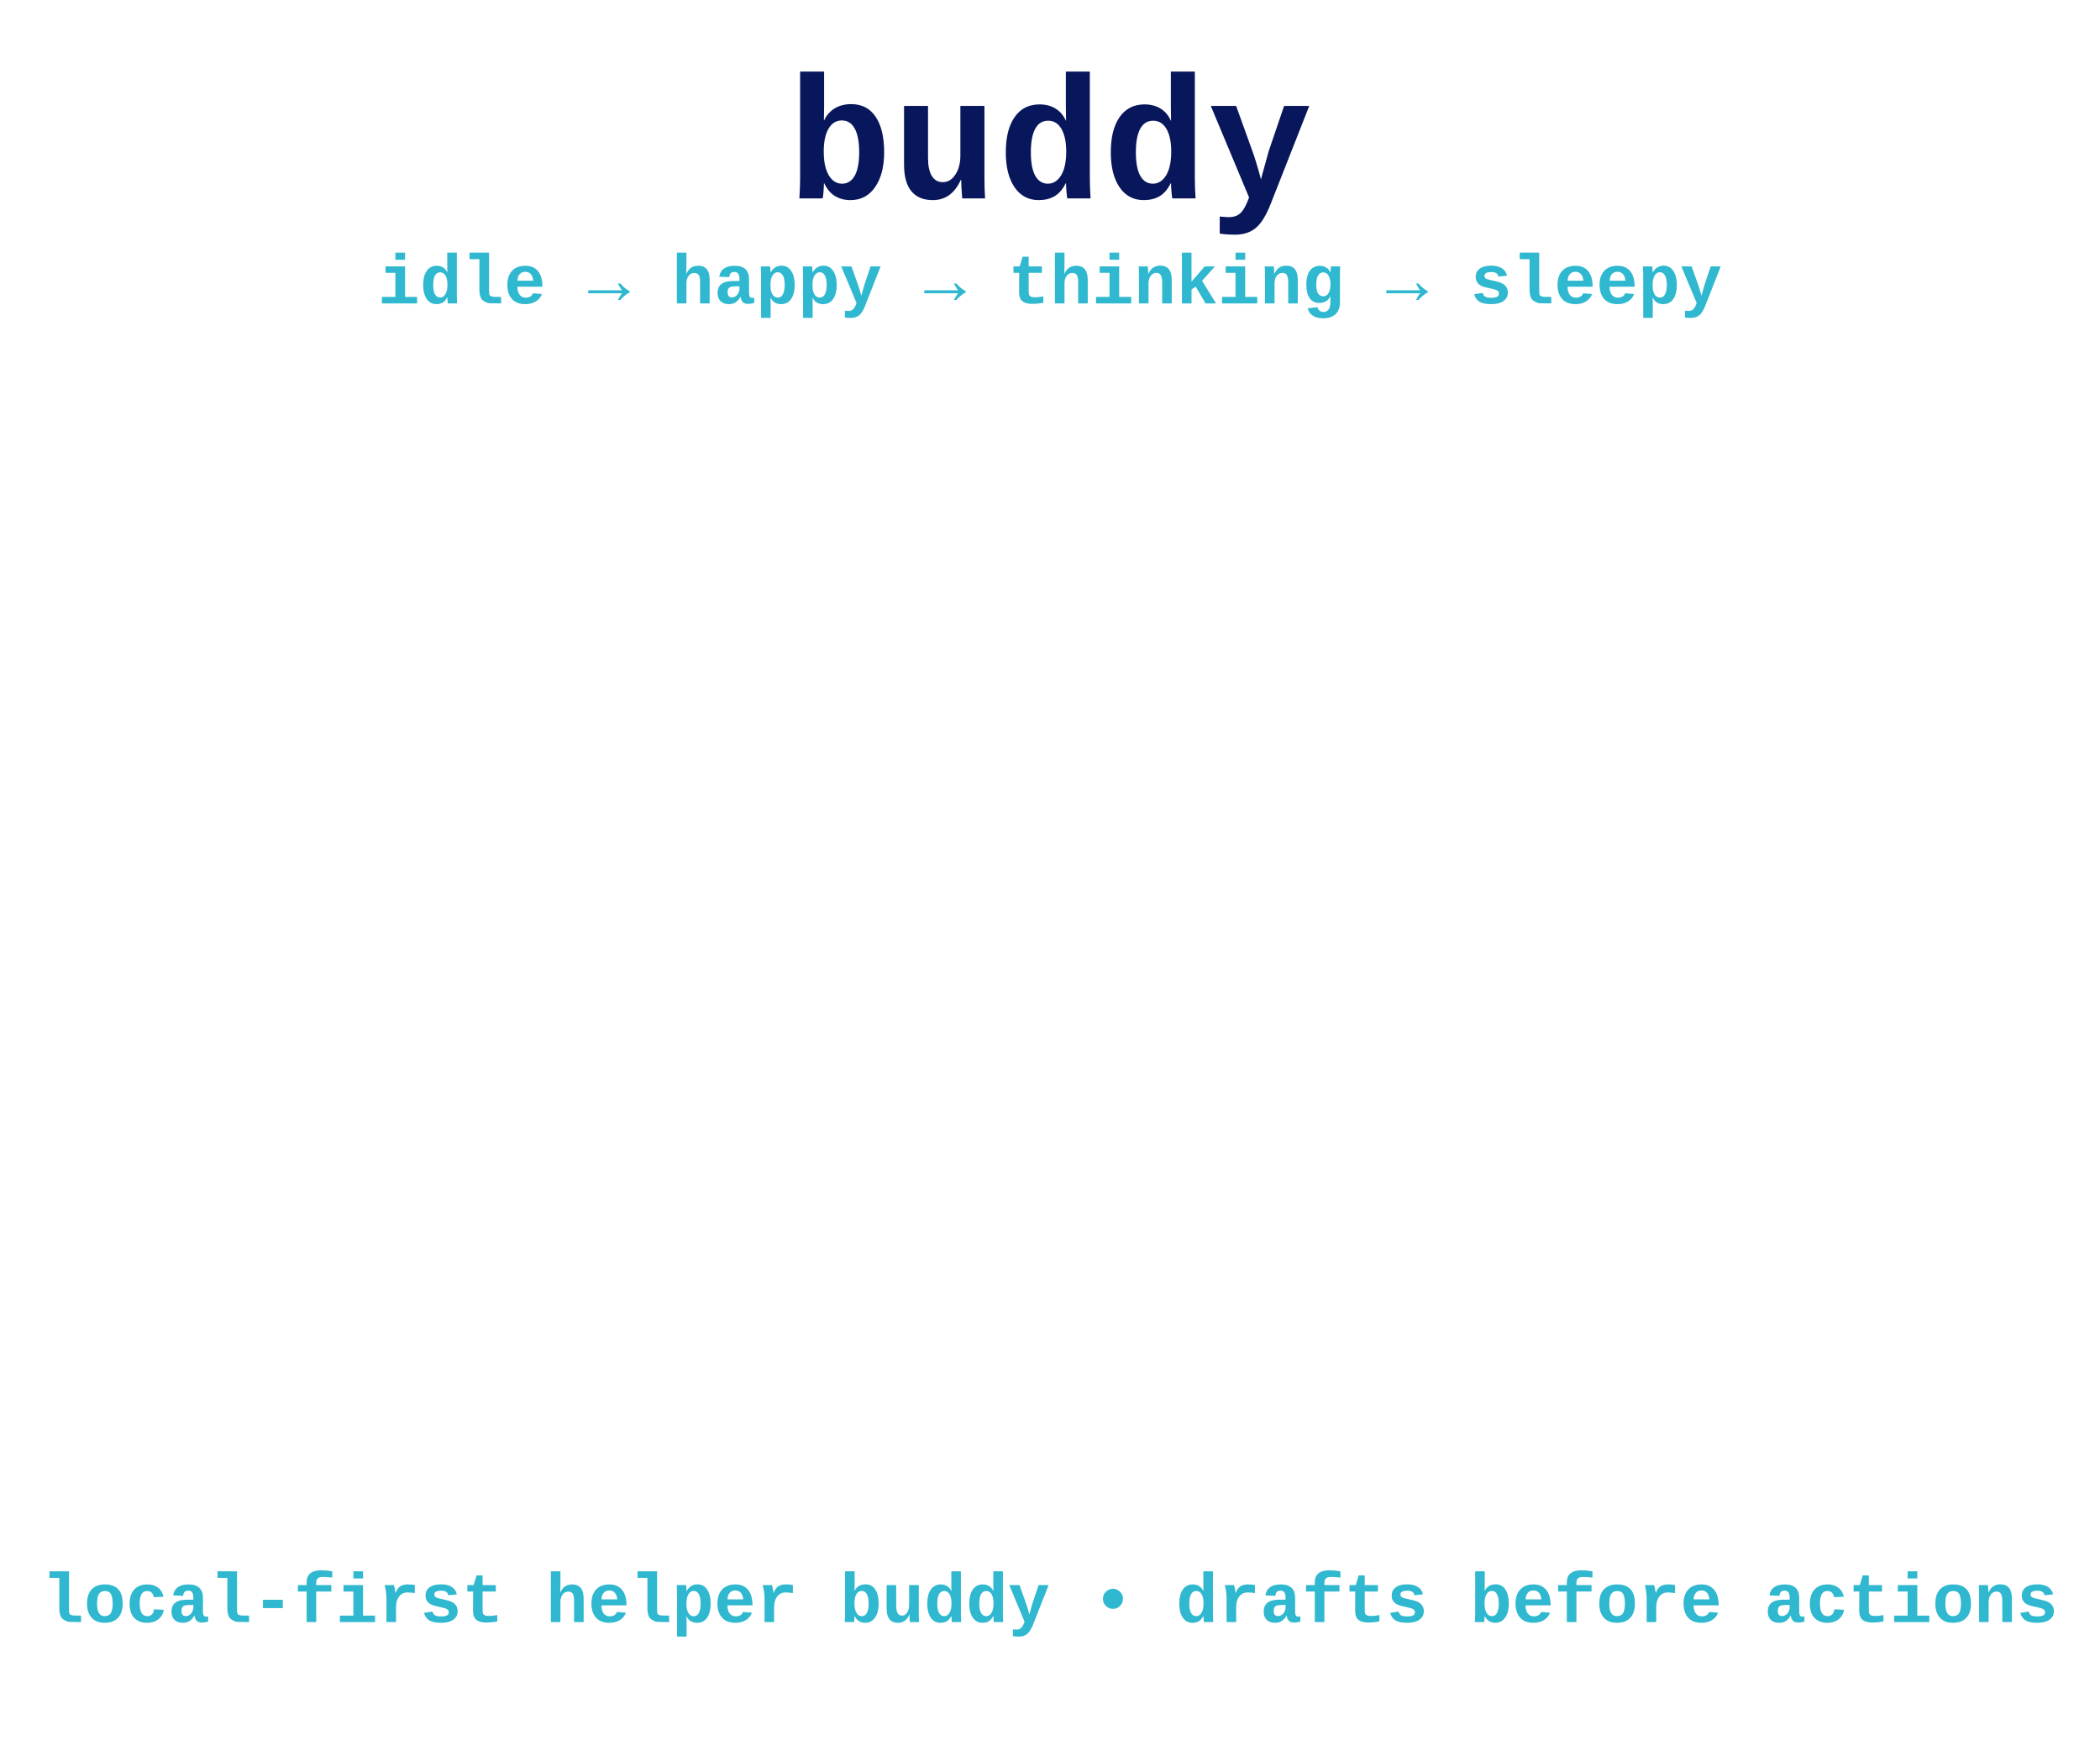
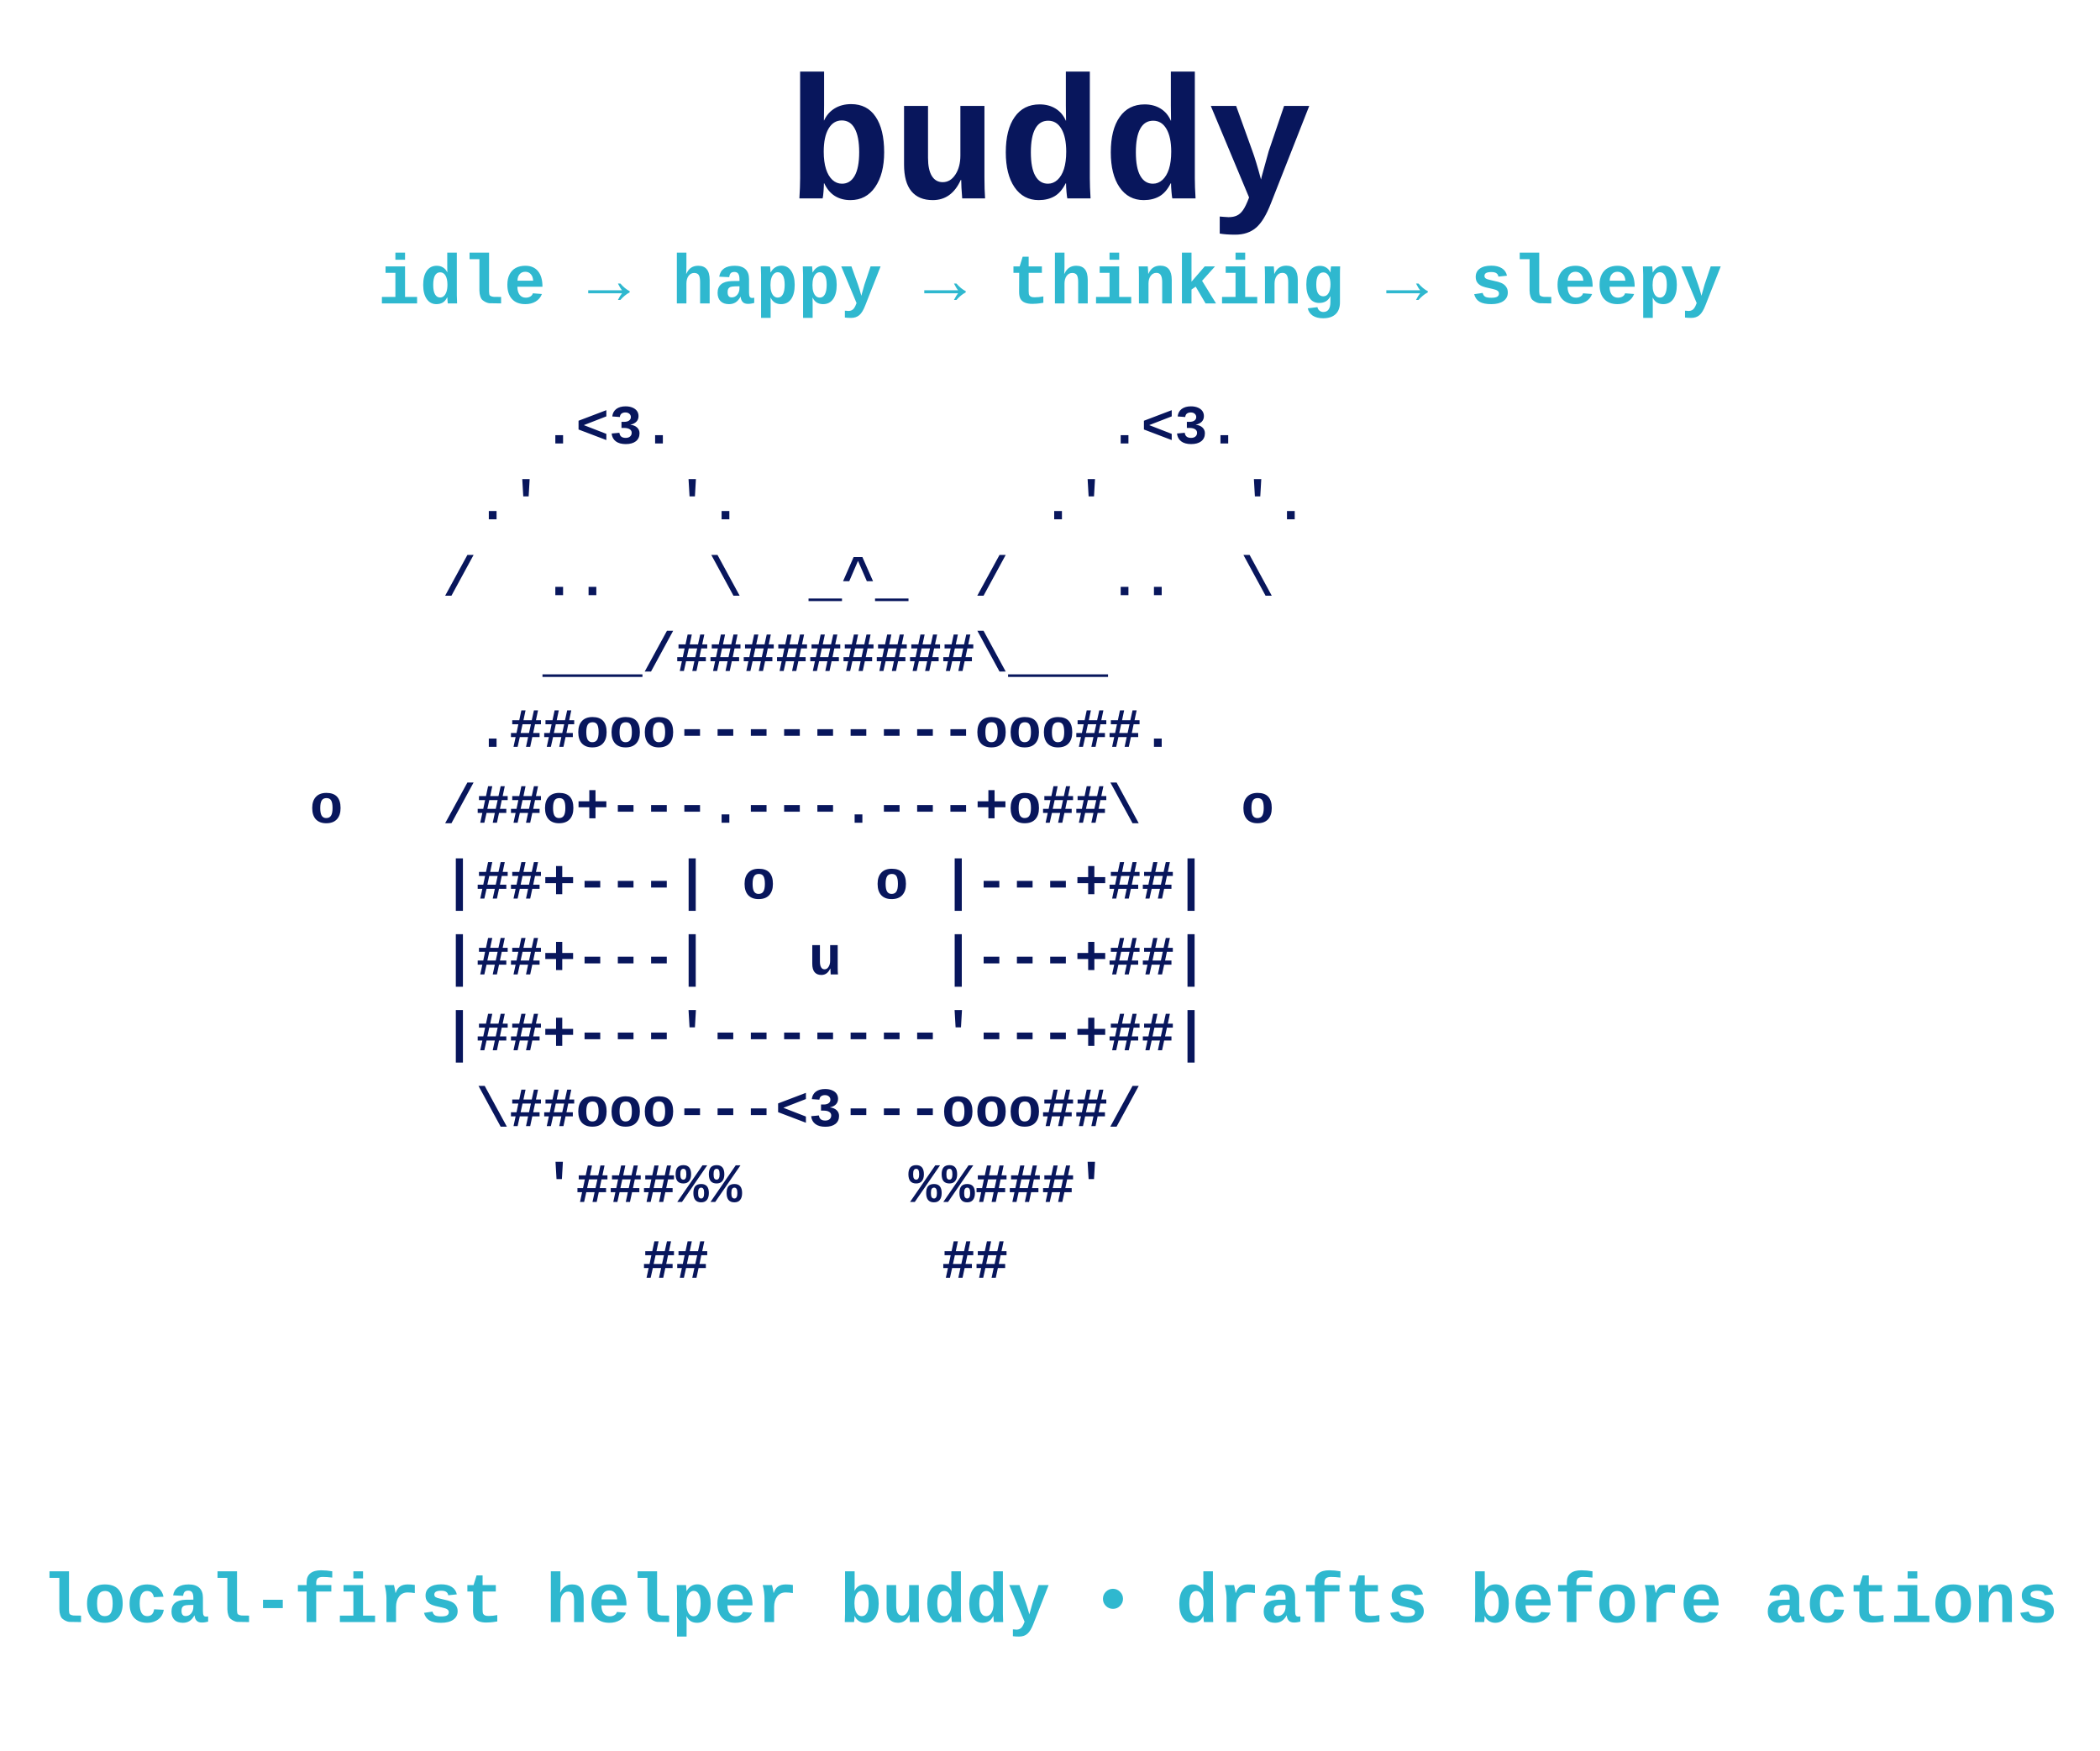
<svg xmlns="http://www.w3.org/2000/svg" viewBox="0 0 360 300" role="img" aria-labelledby="title desc" style="background:transparent;image-rendering:pixelated;text-rendering:geometricPrecision">
  <style>
  .label,.caption,.ascii{font-family:ui-monospace,SFMono-Regular,Menlo,Consolas,"Liberation Mono",monospace;font-weight:800;letter-spacing:0}
  .label{font-size:30px;fill:#08165c}
  .caption{font-size:12px;fill:#2fb8cf}
  .ascii{font-size:9.5px;white-space:pre;fill:#08165c}
-   .bob{animation:bob 2.4s ease-in-out infinite}
-   .frame{opacity:0;animation-duration:4.8s;animation-iteration-count:infinite;animation-timing-function:steps(1,end)}
-   .idle{animation-name:idleFrame}
-   .happy{animation-name:happyFrame}
-   .thinking{animation-name:thinkingFrame}
-   .sleepy{animation-name:sleepyFrame}
-   @keyframes bob{0%,100%{transform:translateY(0)}50%{transform:translateY(-4px)}}
-   @keyframes idleFrame{0%,24.99%{opacity:1}25%,100%{opacity:0}}
-   @keyframes happyFrame{0%,24.99%{opacity:0}25%,49.99%{opacity:1}50%,100%{opacity:0}}
-   @keyframes thinkingFrame{0%,49.99%{opacity:0}50%,74.99%{opacity:1}75%,100%{opacity:0}}
-   @keyframes sleepyFrame{0%,74.99%{opacity:0}75%,99.99%{opacity:1}100%{opacity:0}}
-   @media (prefers-reduced-motion:reduce){.bob,.frame{animation:none}.idle{opacity:1}}
  @media (prefers-color-scheme:dark){.label,.ascii{fill:#cffff2}.caption{fill:#8ee9df}}
</style>
  <text class="label" x="180" y="34" text-anchor="middle">buddy</text>
  <text class="caption" x="180" y="52" text-anchor="middle">idle → happy → thinking → sleepy</text>
-   <g class="bob">
-     <g class="frame idle" aria-label="idle Buddy frame">
+   <g>
+     <animateTransform attributeName="transform" type="translate" values="0 0;0 -4;0 0" dur="2.4s" repeatCount="indefinite" />
+     <g opacity="1" aria-label="idle Buddy frame">
+       <animate attributeName="opacity" calcMode="discrete" dur="4.8s" repeatCount="indefinite" values="1;0;0;0" keyTimes="0;0.25;0.5;0.75" />
      <text class="ascii" x="36" y="76" xml:space="preserve">
        <tspan x="36">          .&lt;3.             .&lt;3.</tspan>
        <tspan x="36" dy="13">        .'    '.         .'    '.</tspan>
        <tspan x="36" dy="13">       /  ..   \  _^_  /   ..  \</tspan>
        <tspan x="36" dy="13">          ___/#########\___</tspan>
        <tspan x="36" dy="13">        .##ooo---------ooo##.</tspan>
        <tspan x="36" dy="13">   o   /##o+---.---.---+o##\   o</tspan>
        <tspan x="36" dy="13">       |##+---| o   o |---+##|</tspan>
        <tspan x="36" dy="13">       |##+---|   u   |---+##|</tspan>
        <tspan x="36" dy="13">       |##+---'-------'---+##|</tspan>
        <tspan x="36" dy="13">        \##ooo---&lt;3---ooo##/</tspan>
        <tspan x="36" dy="13">          '###%%     %%###'</tspan>
        <tspan x="36" dy="13">             ##       ##</tspan>
      </text>
    </g>
-     <g class="frame happy" aria-label="happy Buddy frame">
+     <g opacity="0" aria-label="happy Buddy frame">
+       <animate attributeName="opacity" calcMode="discrete" dur="4.8s" repeatCount="indefinite" values="0;1;0;0" keyTimes="0;0.25;0.5;0.75" />
      <text class="ascii" x="36" y="76" xml:space="preserve">
        <tspan x="36">        \&lt;3/             \&lt;3/</tspan>
        <tspan x="36" dy="13">        .' '.           .' '.</tspan>
        <tspan x="36" dy="13">       /  ** \  _^_    / **  \</tspan>
        <tspan x="36" dy="13">          ___/#########\___</tspan>
        <tspan x="36" dy="13">       *.##ooo---------ooo##.*</tspan>
        <tspan x="36" dy="13">  \o/ /##o+---.---.---+o##\ \o/</tspan>
        <tspan x="36" dy="13">       |##+---| ^   ^ |---+##|</tspan>
        <tspan x="36" dy="13">       |##+---| \___/ |---+##|</tspan>
        <tspan x="36" dy="13">       |##+---'-------'---+##|</tspan>
        <tspan x="36" dy="13">        \##ooo---&lt;3---ooo##/</tspan>
        <tspan x="36" dy="13">          '###%%     %%###'</tspan>
        <tspan x="36" dy="13">             ##       ##</tspan>
      </text>
    </g>
-     <g class="frame thinking" aria-label="thinking Buddy frame">
+     <g opacity="0" aria-label="thinking Buddy frame">
+       <animate attributeName="opacity" calcMode="discrete" dur="4.8s" repeatCount="indefinite" values="0;0;1;0" keyTimes="0;0.25;0.5;0.75" />
      <text class="ascii" x="36" y="76" xml:space="preserve">
        <tspan x="36">          .&lt;3.             .&lt;3.   ?</tspan>
        <tspan x="36" dy="13">        .'    '.         .'    '.</tspan>
        <tspan x="36" dy="13">       /  ..   \  _^_  /   ..  \</tspan>
        <tspan x="36" dy="13">          ___/#########\___     ?</tspan>
        <tspan x="36" dy="13">        .##ooo---------ooo##.</tspan>
        <tspan x="36" dy="13">   o   /##o+---.---.---+o##\</tspan>
        <tspan x="36" dy="13">       |##+---| o   o |---+##|</tspan>
        <tspan x="36" dy="13">       |##+---|   -   |---+##|  ...</tspan>
        <tspan x="36" dy="13">       |##+---'-------'---+##|</tspan>
        <tspan x="36" dy="13">        \##ooo---&lt;3---ooo##/</tspan>
        <tspan x="36" dy="13">          '###%%     %%###'</tspan>
        <tspan x="36" dy="13">             ##       ##</tspan>
      </text>
    </g>
-     <g class="frame sleepy" aria-label="sleepy Buddy frame">
+     <g opacity="0" aria-label="sleepy Buddy frame">
+       <animate attributeName="opacity" calcMode="discrete" dur="4.8s" repeatCount="indefinite" values="0;0;0;1" keyTimes="0;0.25;0.5;0.75" />
      <text class="ascii" x="36" y="76" xml:space="preserve">
        <tspan x="36">          .&lt;3.             .&lt;3.</tspan>
        <tspan x="36" dy="13">        .'    '.         .'    '.</tspan>
        <tspan x="36" dy="13">       /  zz   \  _^_  /   zz  \</tspan>
        <tspan x="36" dy="13">          ___/#########\___    Zz</tspan>
        <tspan x="36" dy="13">        .##ooo---------ooo##.</tspan>
        <tspan x="36" dy="13">       /##o+---.---.---+o##\</tspan>
        <tspan x="36" dy="13">       |##+---| -   - |---+##|</tspan>
        <tspan x="36" dy="13">       |##+---|   .   |---+##|</tspan>
        <tspan x="36" dy="13">       |##+---'-------'---+##|</tspan>
        <tspan x="36" dy="13">        \##ooo---&lt;3---ooo##/</tspan>
        <tspan x="36" dy="13">          '###%%     %%###'</tspan>
        <tspan x="36" dy="13">             ##       ##</tspan>
      </text>
    </g>
  </g>
  <text class="caption" x="180" y="278" text-anchor="middle">local-first helper buddy • drafts before actions</text>
</svg>
